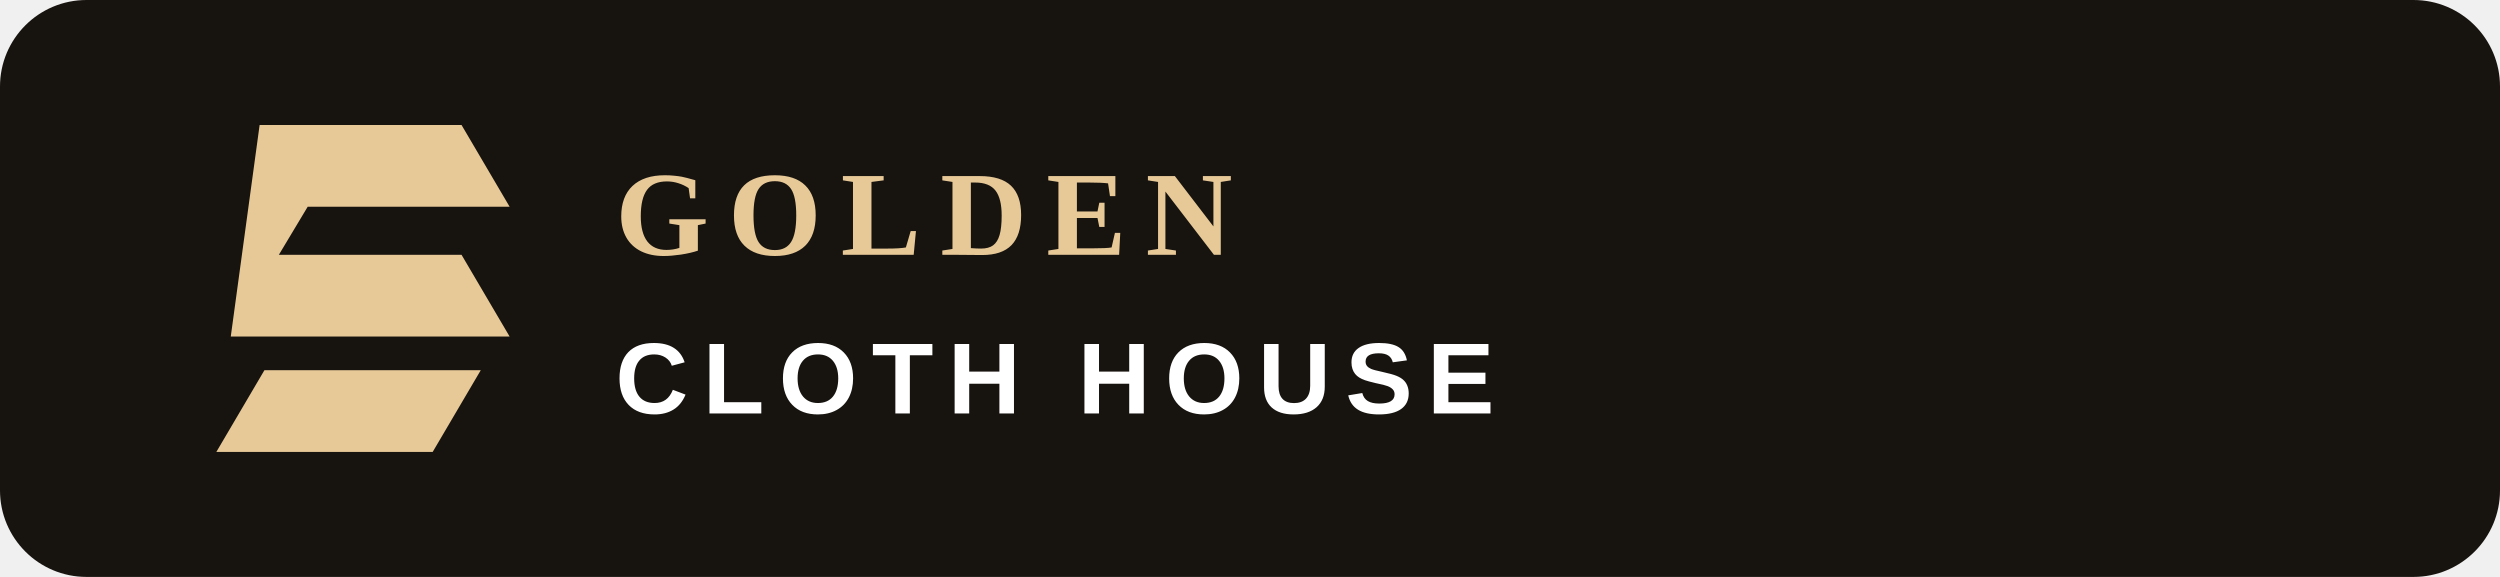
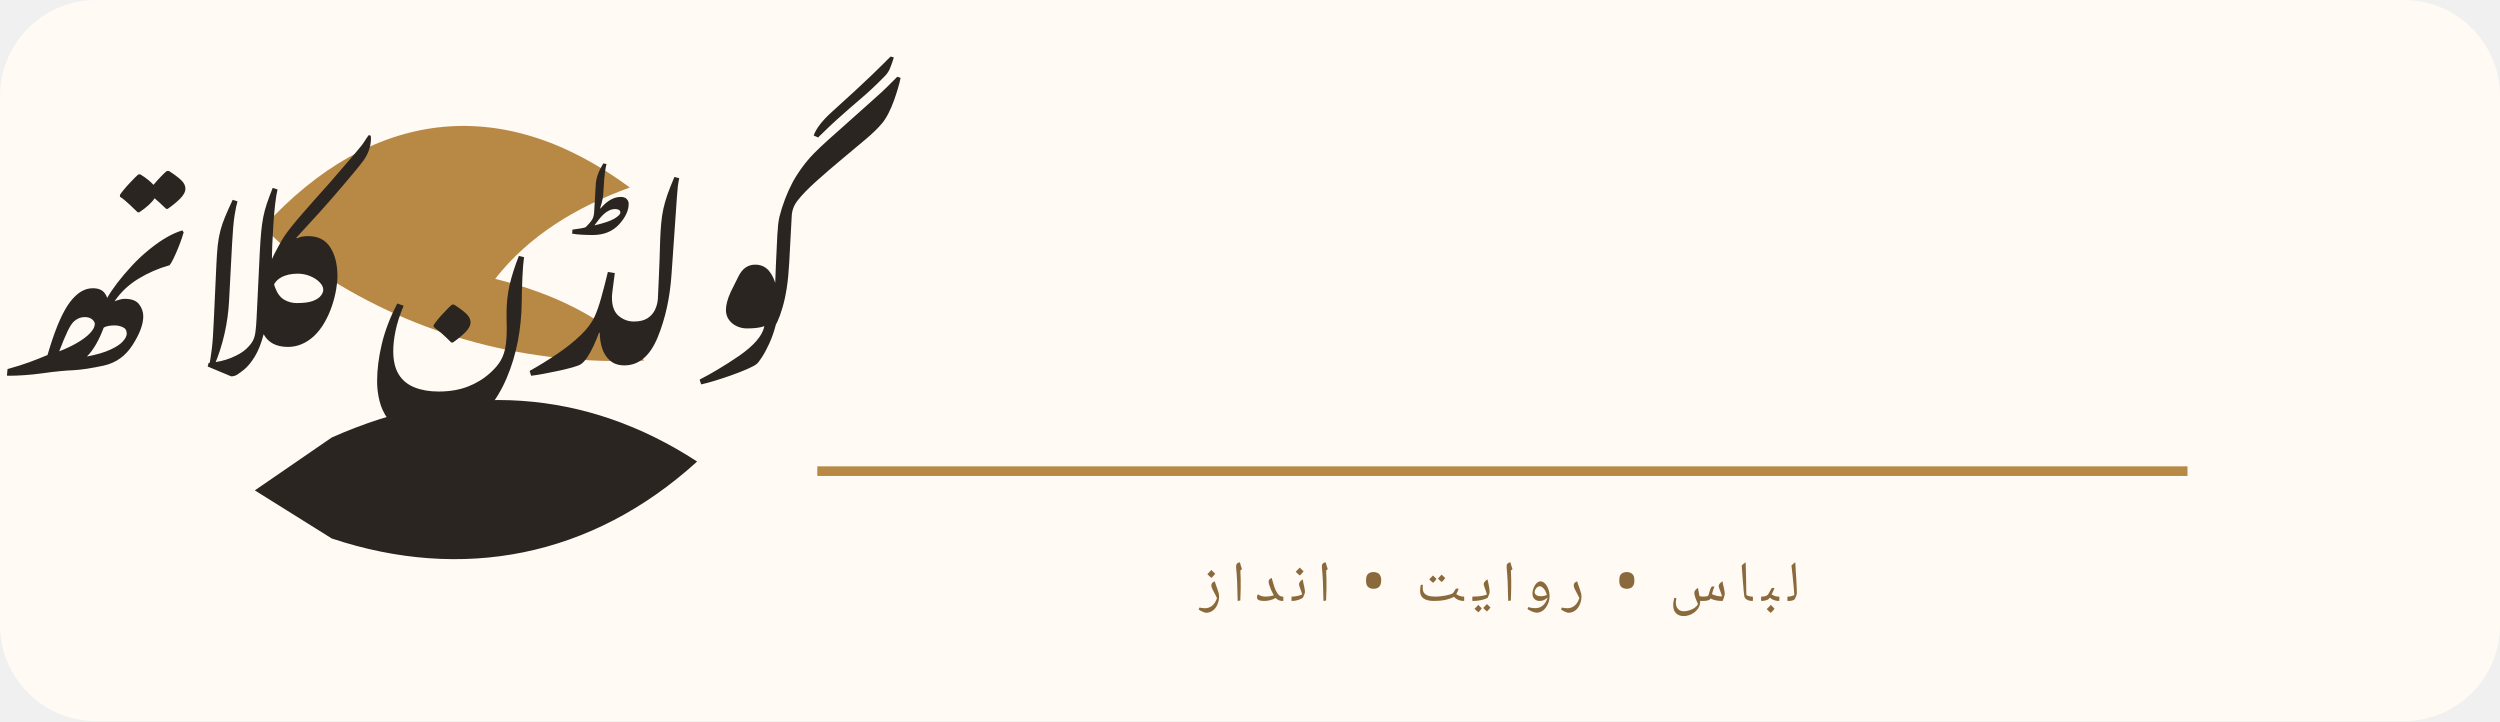
- <svg xmlns="http://www.w3.org/2000/svg" viewBox="0 0 520 120" role="img" aria-labelledby="title desc">
-   <rect width="520" height="120" rx="18" fill="#17130f" />
-   <path d="M54 26h42l10 17H64l-6 10h38l10 17H48z" fill="#e7c998" />
-   <path d="M55 77h45l-10 17H45z" fill="#e7c998" />
-   <text x="128" y="53" fill="#e7c998" font-family="Georgia, 'Times New Roman', serif" font-size="25" font-weight="700" letter-spacing="4">GOLDEN</text>
-   <text x="128" y="86" fill="#fff" font-family="Arial, Helvetica, sans-serif" font-size="21" font-weight="700" letter-spacing="3">CLOTH HOUSE</text>
+ <svg xmlns="http://www.w3.org/2000/svg" viewBox="0 0 520 150" role="img" aria-labelledby="title desc">
+   <rect width="520" height="150" rx="20" fill="#fffaf4" />
+   <path d="M55 47c22-24 49-28 76-8-11 4-21 10-28 19 12 3 23 8 31 17-24 1-47-5-67-18-6-4-10-7-12-10z" fill="#b88945" />
+   <path d="M69 91c27-12 53-10 76 5-22 20-49 25-76 16l-16-10z" fill="#2a2520" />
+   <text x="170" y="76" fill="#2a2520" font-family="Noto Nastaliq Urdu, Noto Naskh Arabic, serif" font-size="40" font-weight="600" direction="rtl" unicode-bidi="bidi-override">گولڈن کلاتھ ہاؤس</text>
+   <path d="M170 98h285" stroke="#b88945" stroke-width="2" />
+   <text x="312" y="125" text-anchor="middle" fill="#8a6a3c" font-family="Noto Naskh Arabic, serif" font-size="12" letter-spacing="2">لباس • روایت • انداز</text>
</svg>
